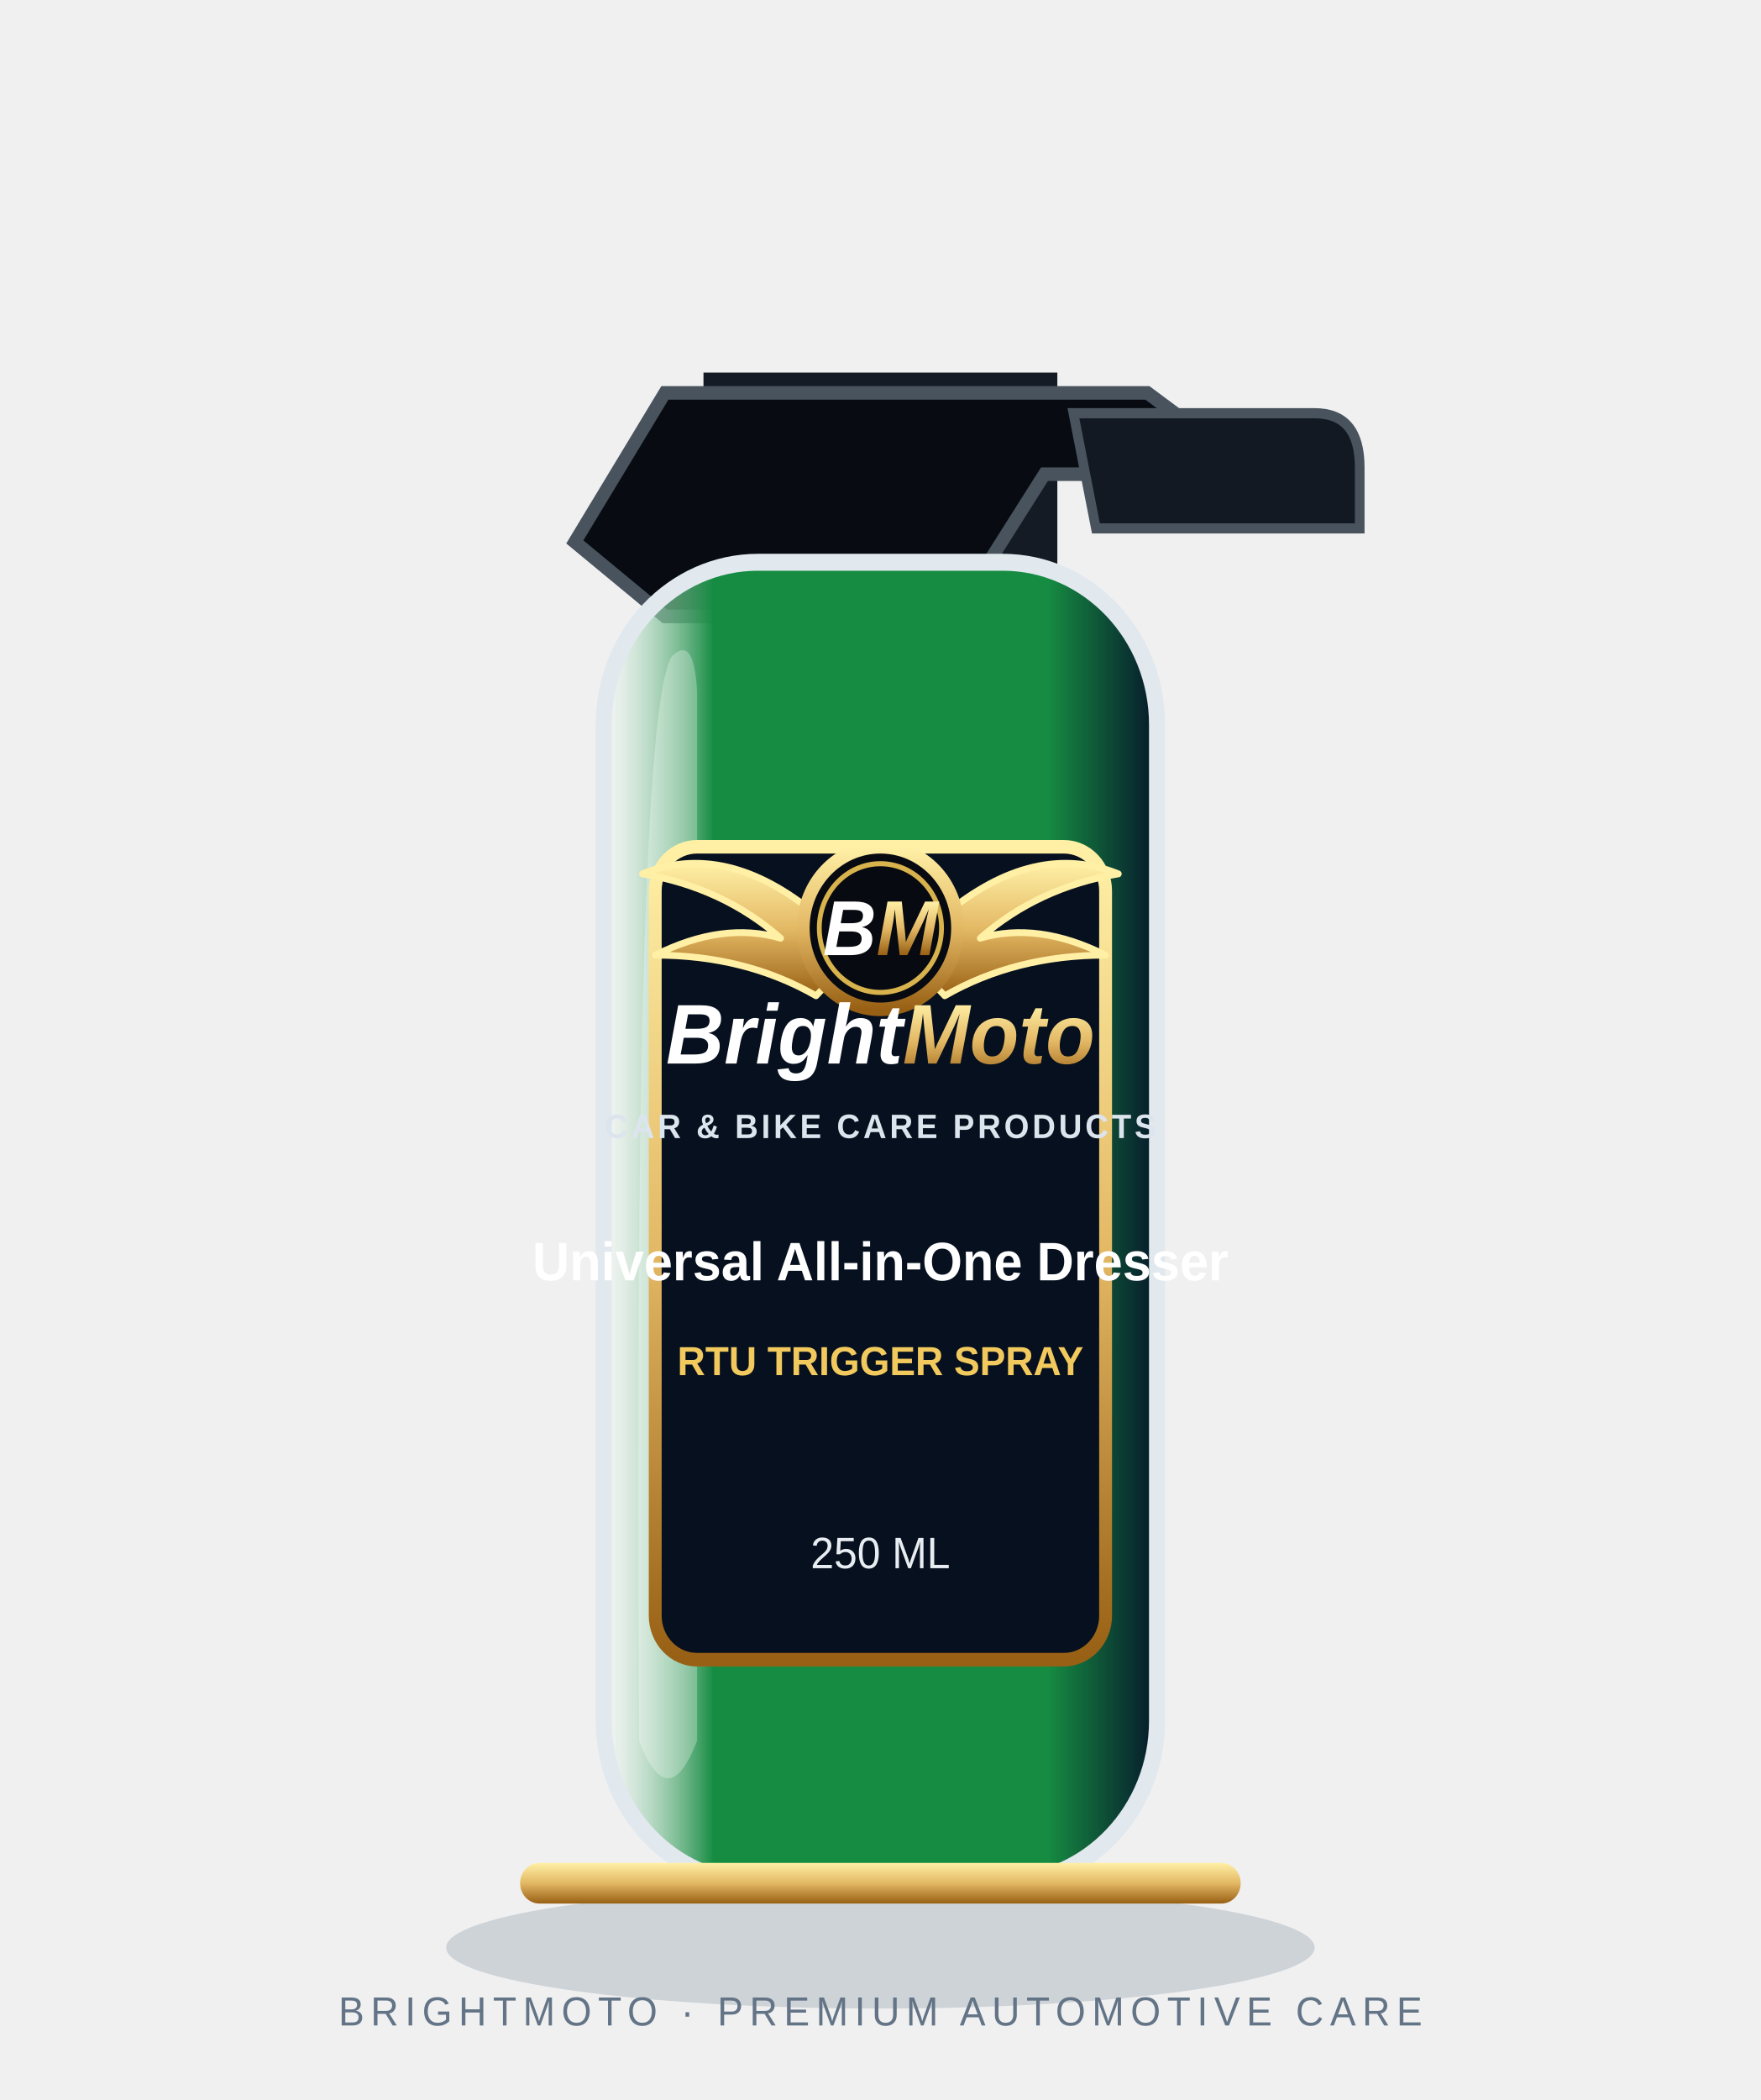
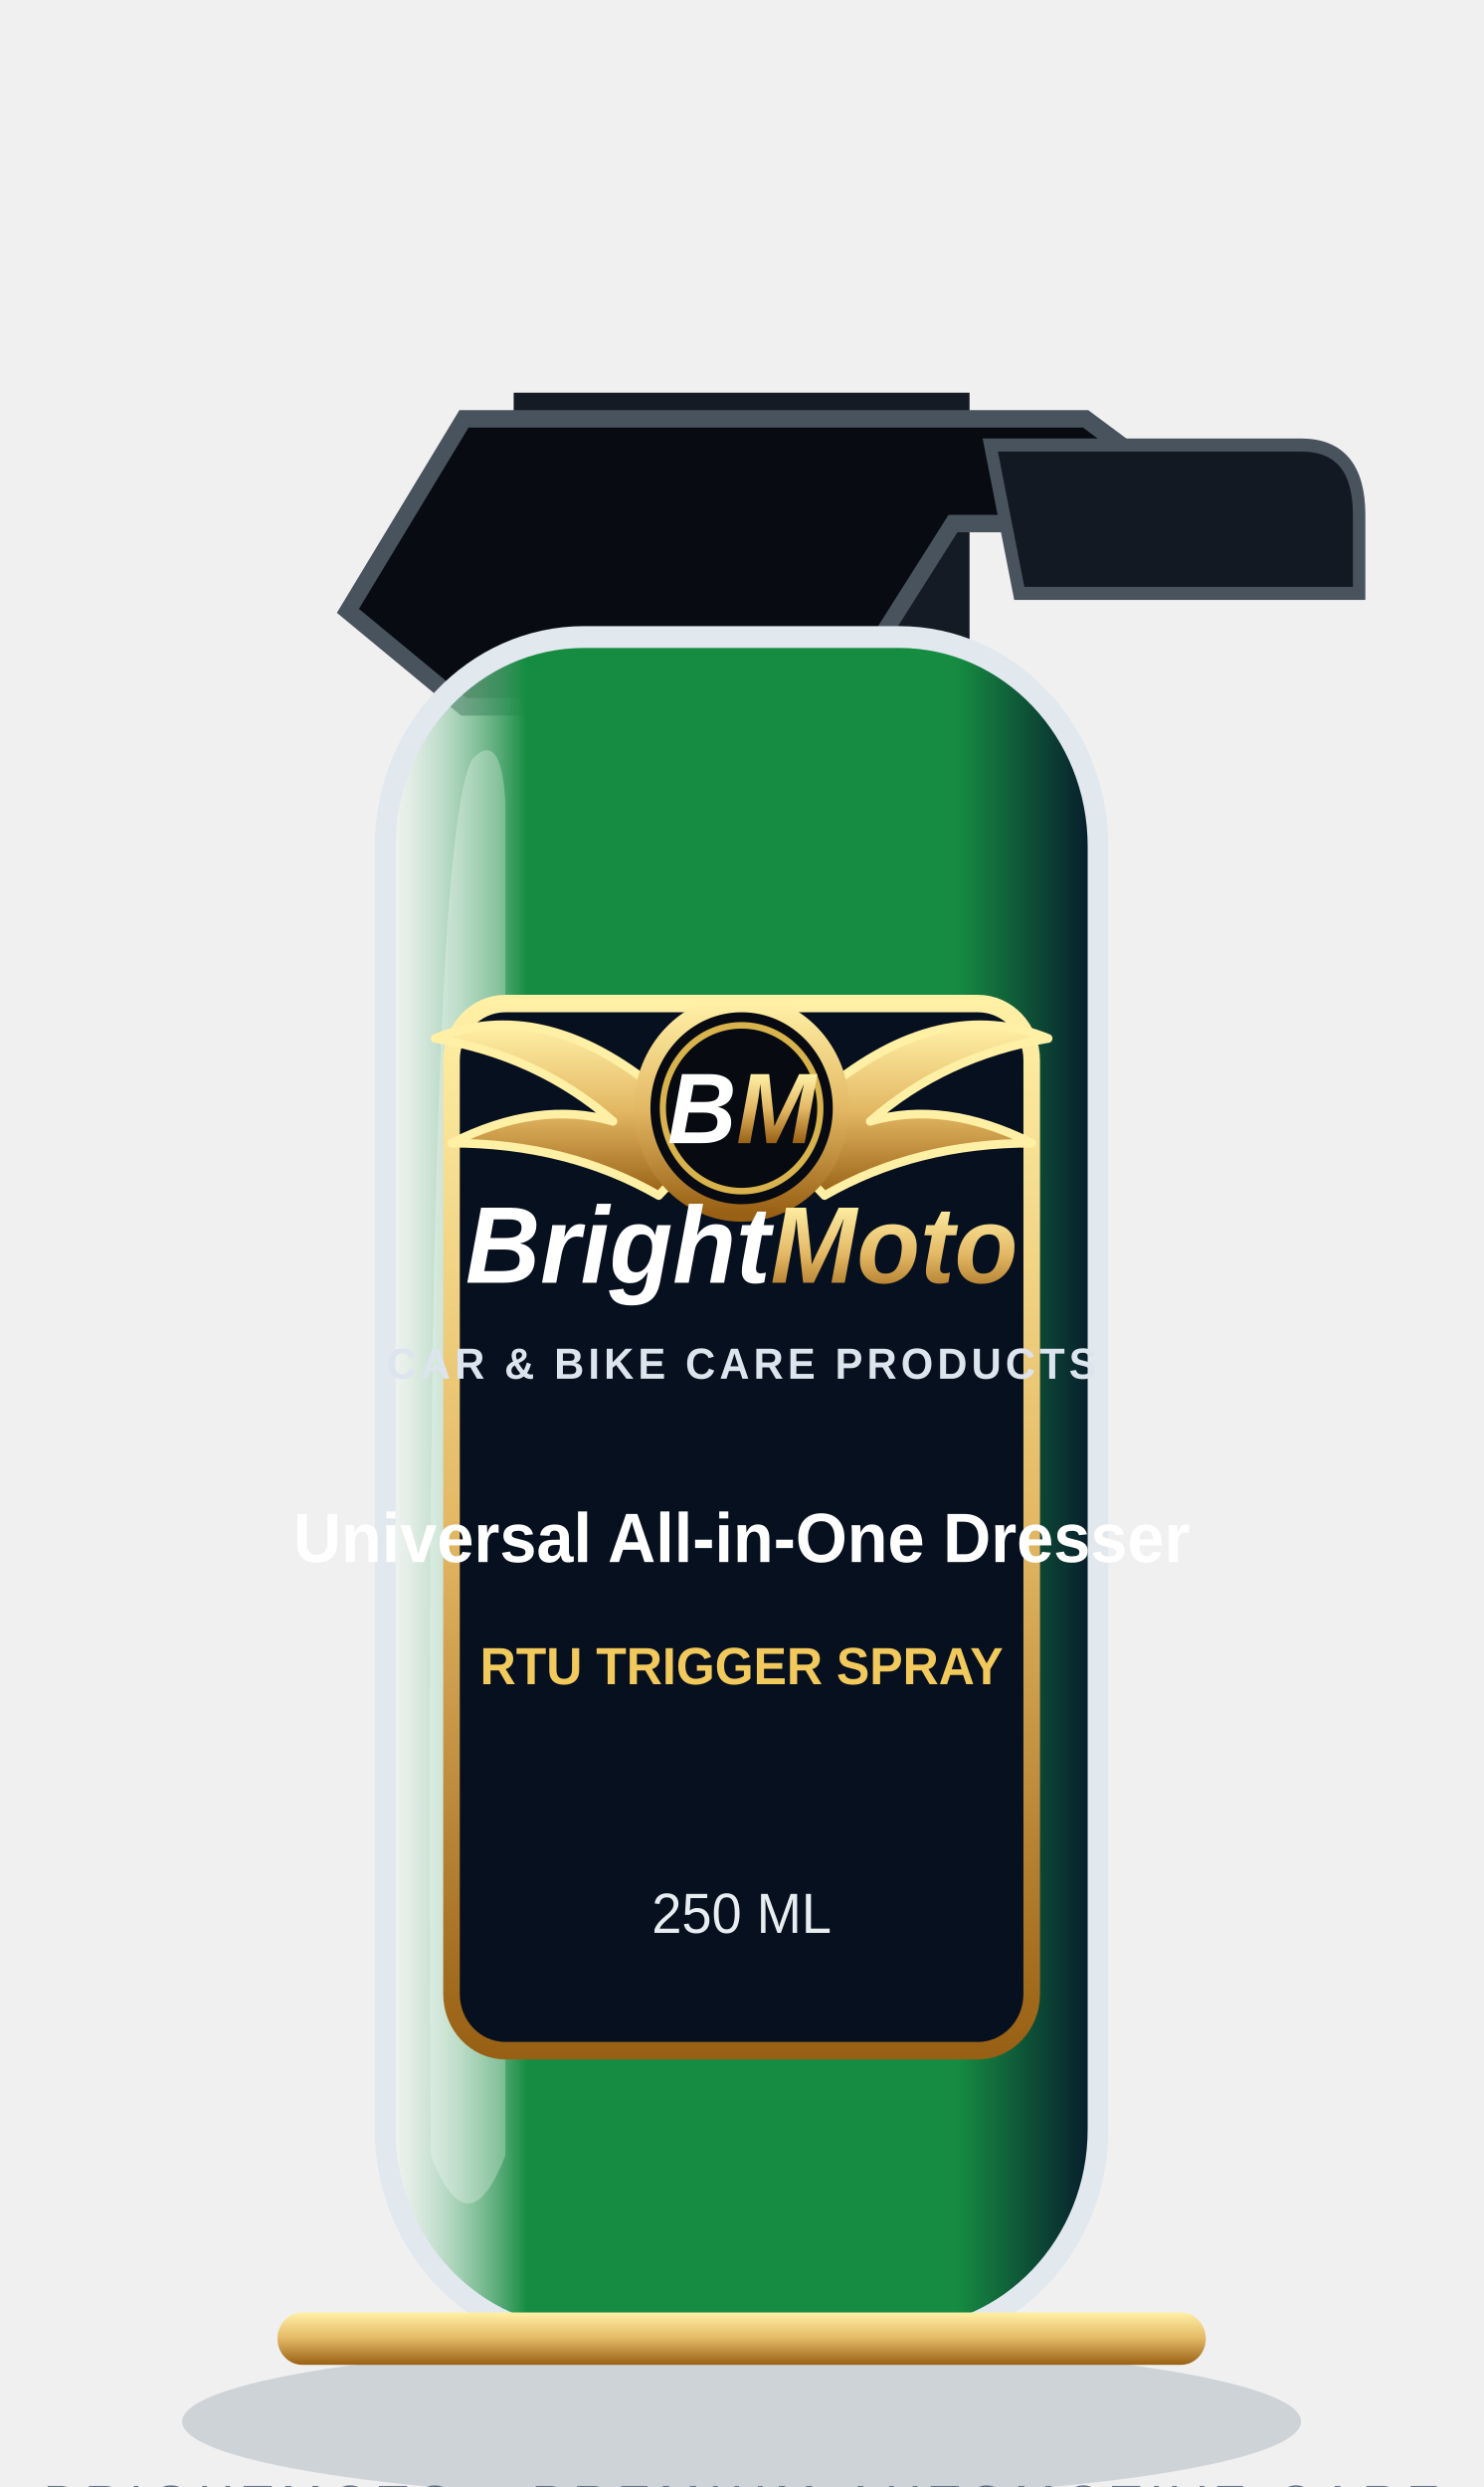
- <svg xmlns="http://www.w3.org/2000/svg" viewBox="0 0 520 620" role="img" aria-label="BrightMoto Universal All-in-One Dresser RTU TRIGGER SPRAY pack">
+ <svg xmlns="http://www.w3.org/2000/svg" viewBox="90 20 340 570" role="img" aria-label="BrightMoto Universal All-in-One Dresser RTU TRIGGER SPRAY pack">
  <defs>
    <linearGradient id="metal" x2="1">
      <stop stop-color="#05070a" />
      <stop offset=".2" stop-color="#3a414b" />
      <stop offset=".5" stop-color="#090c11" />
      <stop offset=".82" stop-color="#252b34" />
      <stop offset="1" stop-color="#05070a" />
    </linearGradient>
    <linearGradient id="gold" x2="0" y2="1">
      <stop stop-color="#fff0a6" />
      <stop offset=".5" stop-color="#e3b864" />
      <stop offset="1" stop-color="#986014" />
    </linearGradient>
    <linearGradient id="liquid" x2="1">
      <stop stop-color="#fff" stop-opacity=".4" />
      <stop offset=".2" stop-color="#168c42" />
      <stop offset=".8" stop-color="#168c42" />
      <stop offset="1" stop-color="#06162b" />
    </linearGradient>
  </defs>
  <g transform="translate(13 0) scale(.95 1)">
    <ellipse cx="260" cy="575" rx="135" ry="18" fill="#102d4d" opacity=".15" />
    <path d="M205 110h110v60H205z" fill="#151b24" />
    <path d="M193 116h150l34 24h-66l-28 42h-90l-28 -22z" fill="#080c12" stroke="#49535e" stroke-width="4" />
    <path d="M320 122h75q14 0 14 16v18h-82z" fill="#121923" stroke="#49535e" stroke-width="3" />
    <rect x="174" y="166" width="172" height="390" rx="48" fill="url(#liquid)" stroke="#e1e8ee" stroke-width="5" />
    <path d="M195 194q-12 20 -10 320q9 22 18 0V204q-1 -17 -8 -10" fill="#fff" opacity=".28" />
    <rect x="190" y="250" width="140" height="240" rx="13" fill="#07101e" stroke="url(#gold)" stroke-width="4" />
    <g transform="translate(260 274)" stroke-linejoin="round">
      <path d="M-20 -4Q-48 -26 -74 -16Q-49 -12 -31 3Q-49 -2 -70 8Q-42 8 -20 20L-10 10Z M20 -4Q48 -26 74 -16Q49 -12 31 3Q49 -2 70 8Q42 8 20 20L10 10Z" fill="url(#gold)" stroke="#fff0a6" stroke-width="2" />
      <circle r="24" fill="#070a10" stroke="url(#gold)" stroke-width="4" />
      <circle r="19" fill="none" stroke="#d8b24c" stroke-width="1.5" />
      <text y="8" text-anchor="middle" font-family="Arial,sans-serif" font-size="23" font-weight="900" font-style="italic" fill="#fff">B<tspan fill="url(#gold)">M</tspan>
      </text>
    </g>
    <g text-anchor="middle" font-family="Arial,sans-serif">
      <text x="260" y="314" fill="#fff" font-size="25" font-weight="900" font-style="italic">Bright<tspan fill="url(#gold)">Moto</tspan>
      </text>
      <text x="260" y="336" fill="#dce4ed" font-size="10" font-weight="700" letter-spacing="1">CAR &amp; BIKE CARE PRODUCTS</text>
      <path d="M202 348h116" stroke="url(#gold)" stroke-width="3" />
      <text x="260" y="378" fill="#fff" font-size="16" font-weight="900">Universal All-in-One Dresser</text>
      <text x="260" y="406" fill="#f2c95d" font-size="12" font-weight="700">RTU TRIGGER SPRAY</text>
      <text x="260" y="463" fill="#e8edf2" font-size="13">250 ML</text>
    </g>
    <rect x="148" y="550" width="224" height="12" rx="6" fill="url(#gold)" />
    <text x="260" y="598" text-anchor="middle" font-family="Arial" font-size="12" fill="#637487" letter-spacing="2">BRIGHTMOTO · PREMIUM AUTOMOTIVE CARE</text>
  </g>
</svg>
